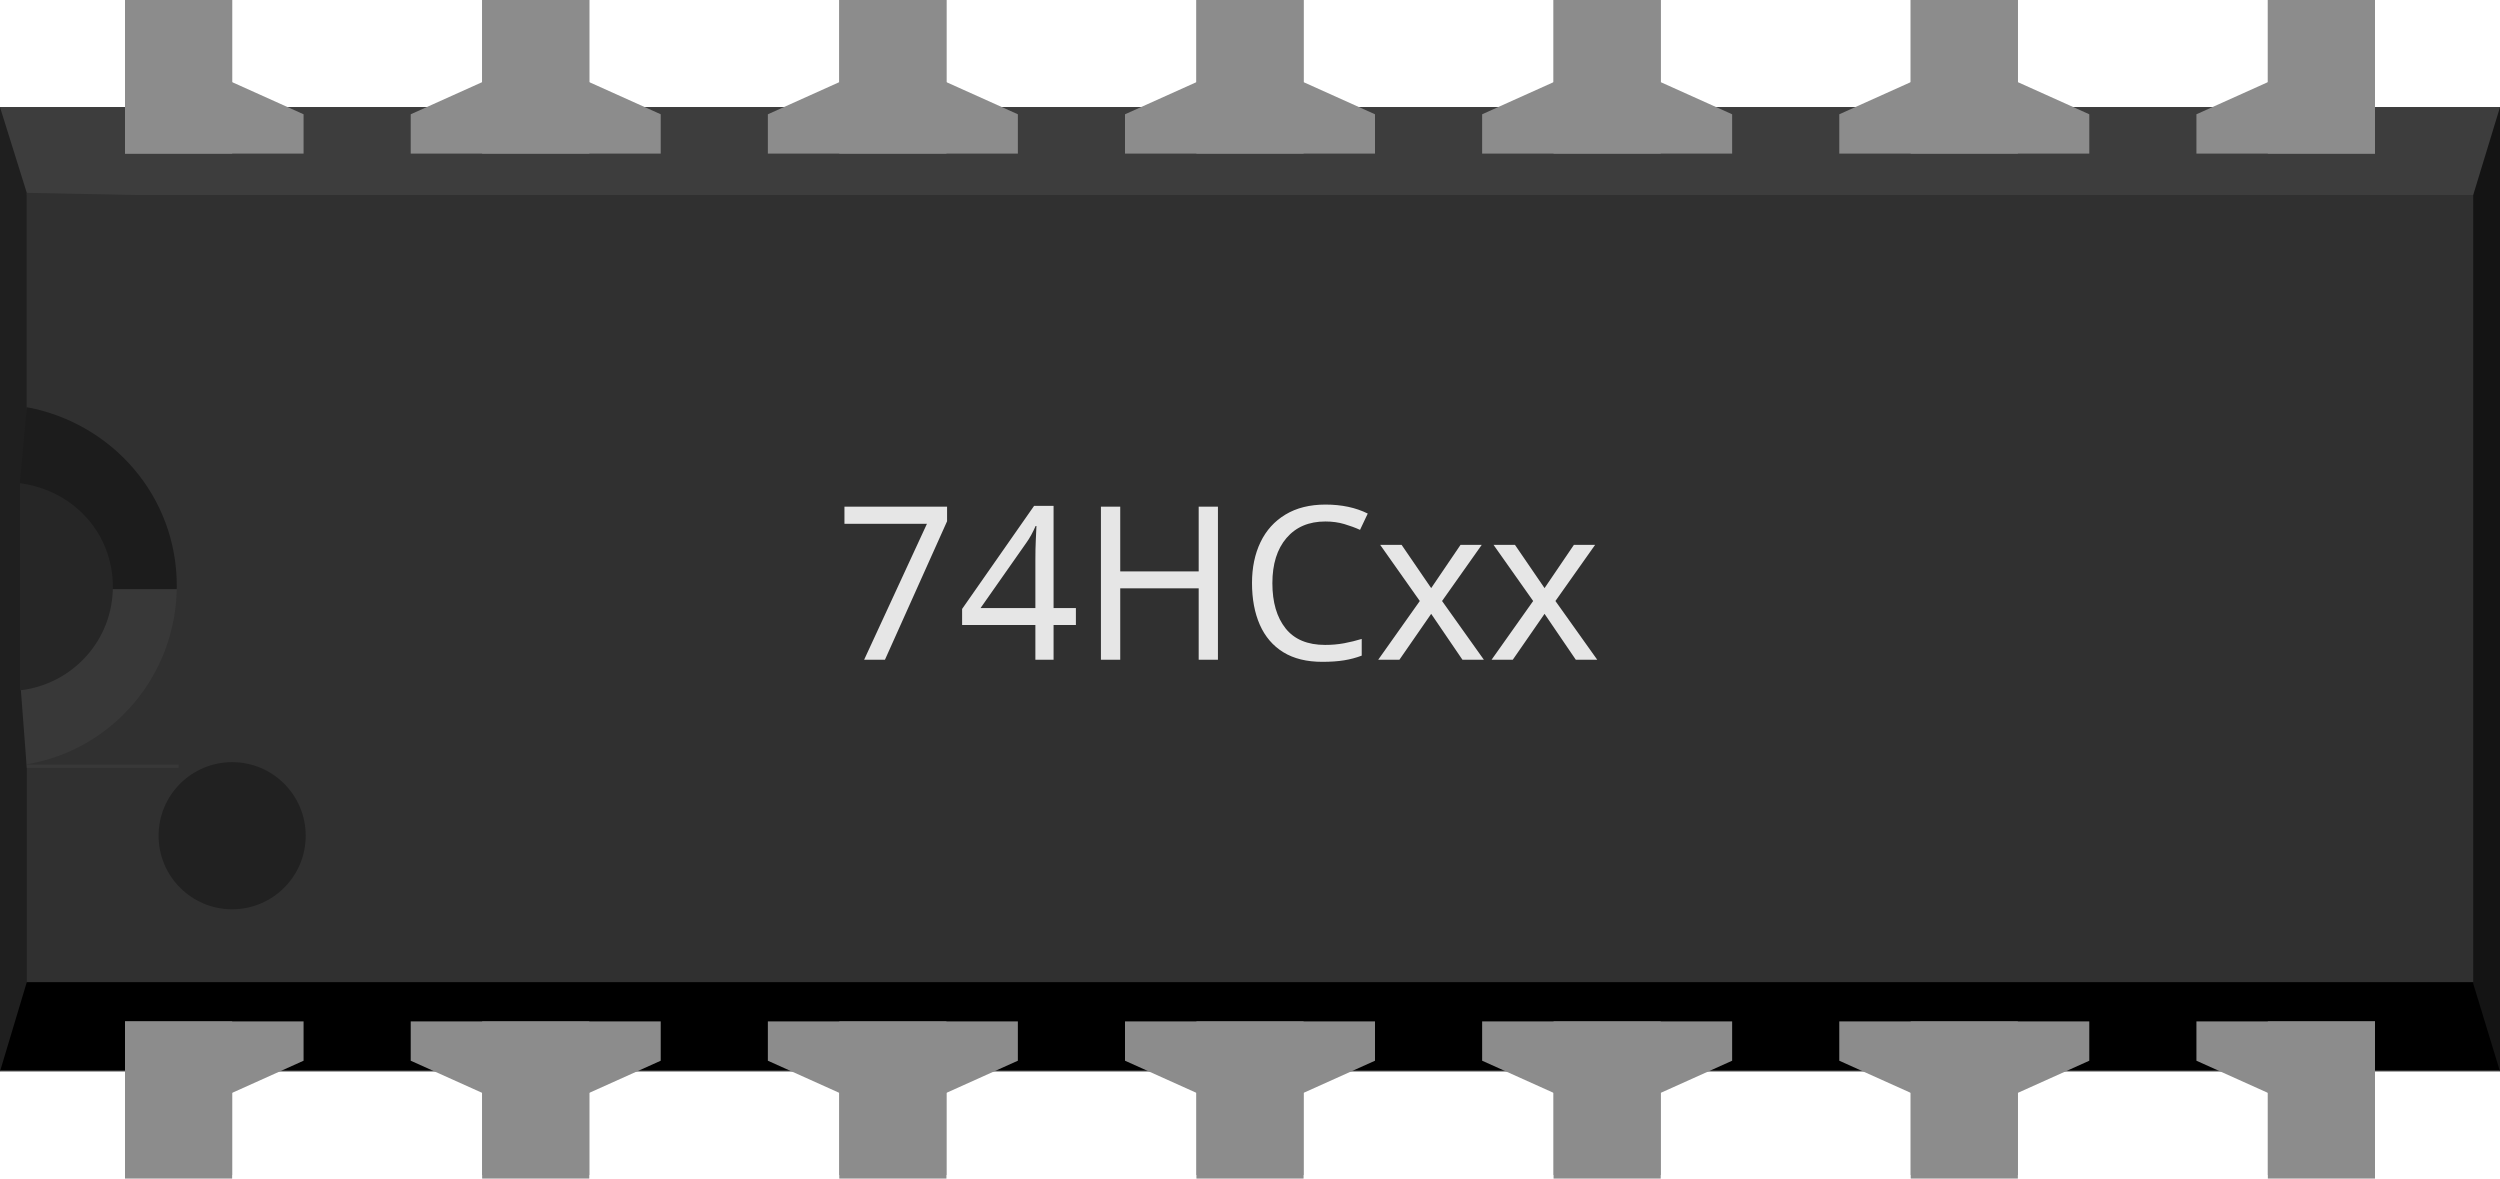
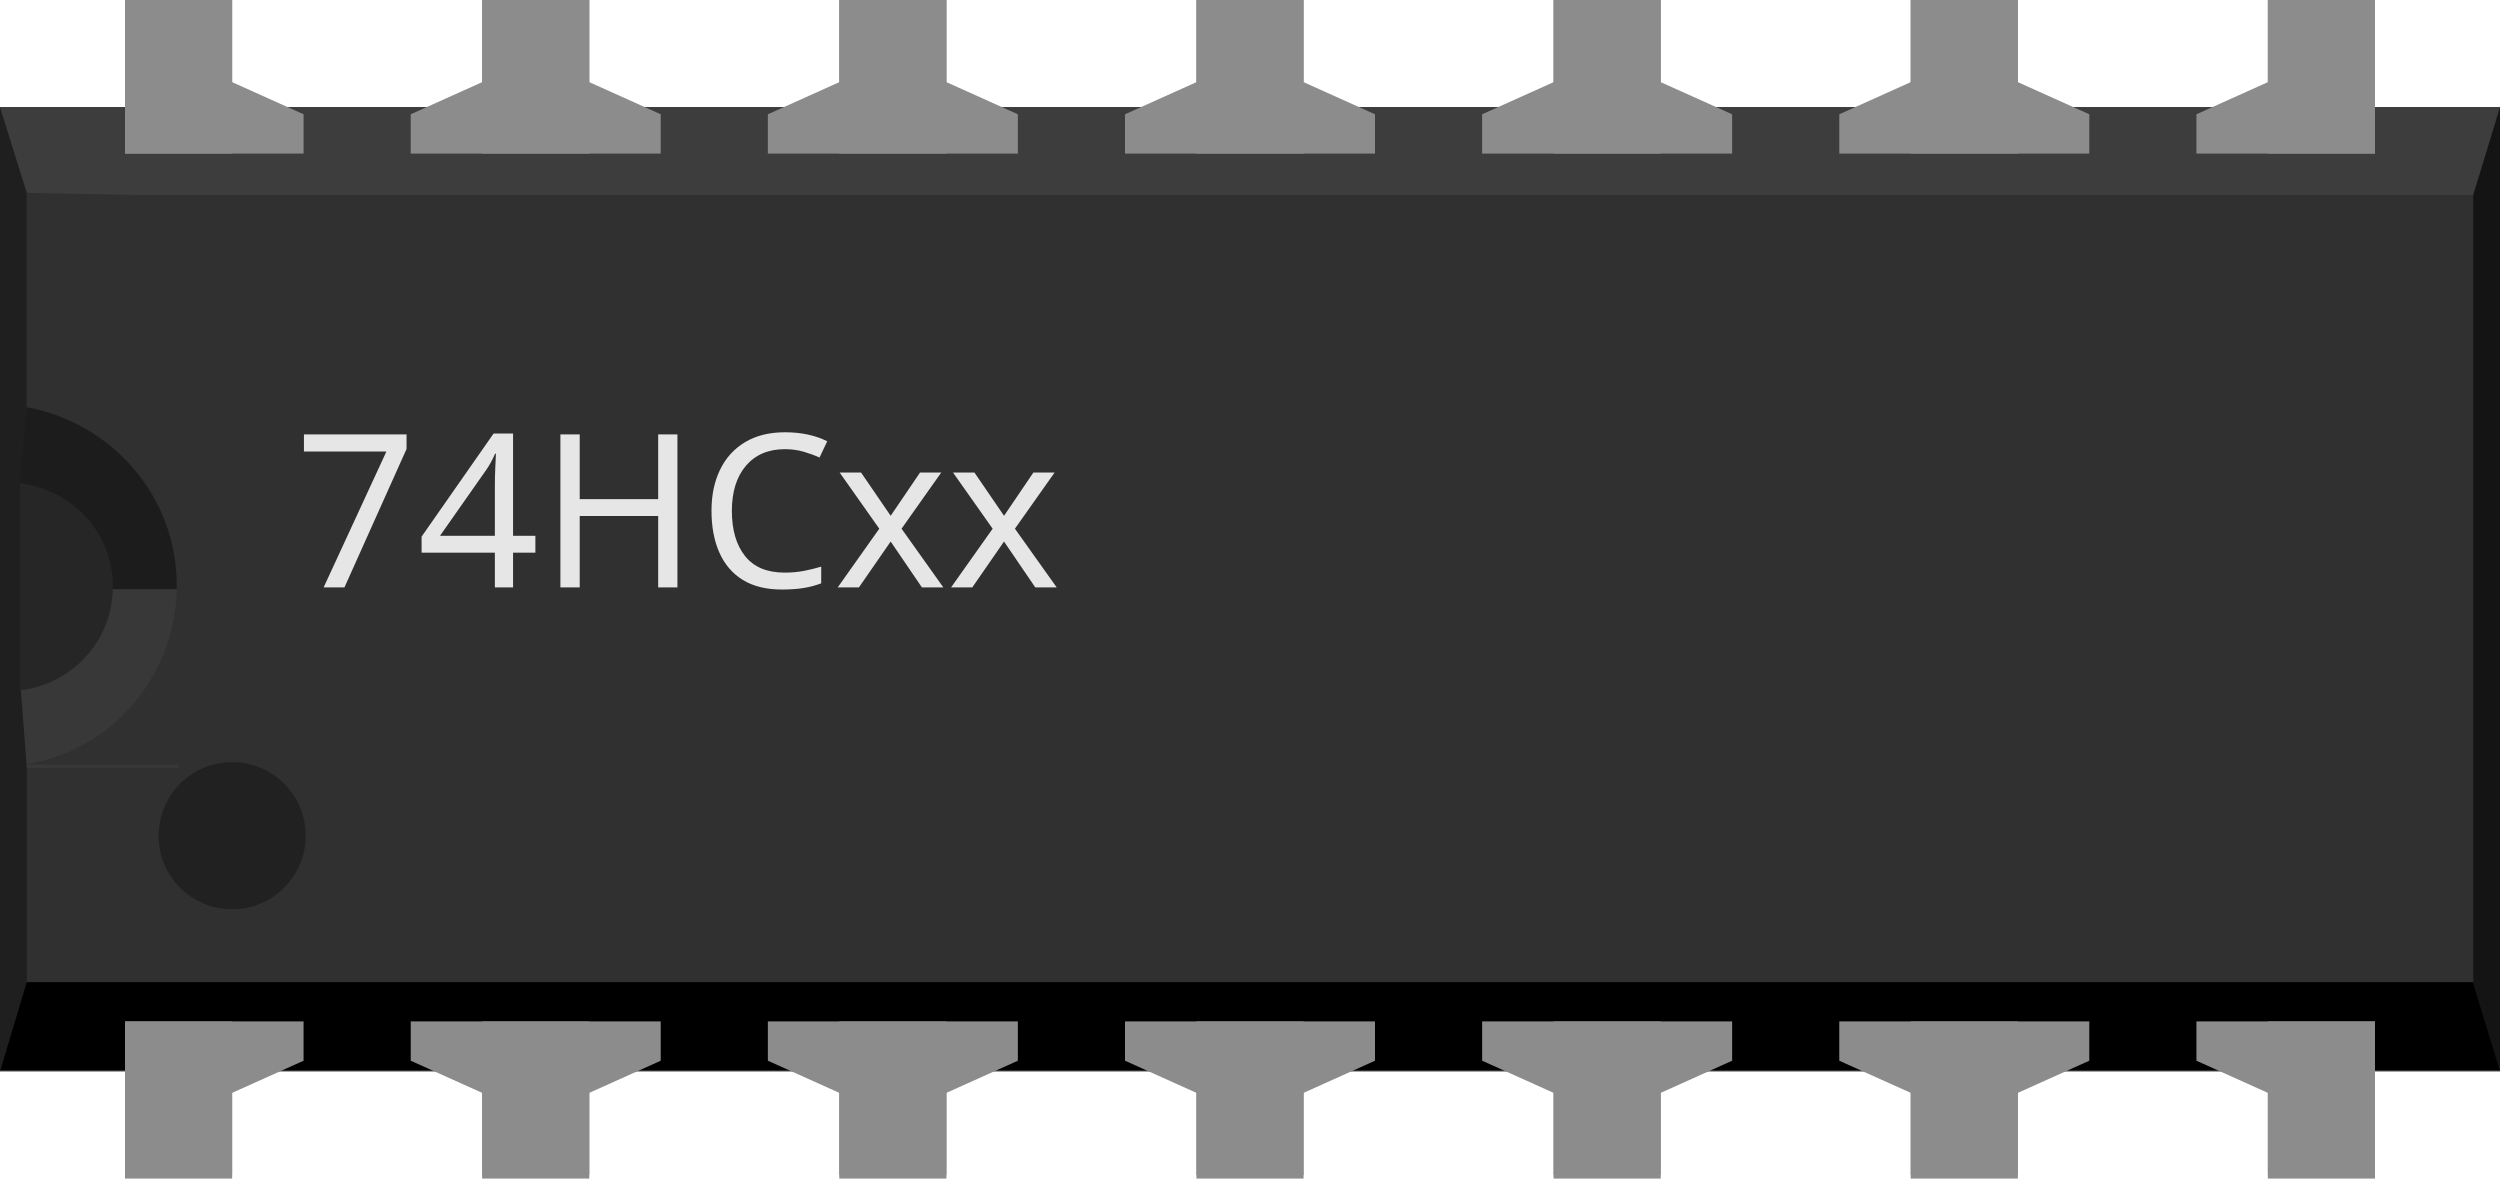
<svg xmlns="http://www.w3.org/2000/svg" version="1.2" id="svg2" width="0.7in" height="0.33in" viewBox="0 0 700 330">
  <defs id="defs74" />
  <g id="breadboard">
    <rect stroke-width="10" fill="#303030" id="middle" x="0" y="30" width="700" height="270" />
    <rect stroke-width="10" fill="#3d3d3d" id="top" x="0" y="30" width="700" height="24.6" />
    <rect stroke-width="10" fill="#000000" id="bottom" x="0" y="275" width="700" height="24.6" />
    <polygon fill="#141414" id="right" points="692.5,275.4 700,300 700,30 692.5,54.6 " />
    <polygon fill="#1f1f1f" id="left" points="7.5,275 0,300 0,30 7.5,54 " />
    <polygon fill="#1c1c1c" id="left-upper-rect" points="50,115 7.5,114 5.6,135 5.6,165 50,165 " />
    <polygon fill="#383838" id="left-lower-rect" points="7.5,215 50,215 50,165 5.6,165 5.6,190 " />
    <path stroke-width="10" fill="#262626" id="slot" d="m 5.6,135 v 58.3 c 14.7,-1.7 26,-14 26,-29 0,-15 -11,-27 -26,-29 z" />
    <path stroke-width="10" fill="#303030" id="cover" d="m 7.5,54 v 60 c 24,4.5 42,25 42,50 0,25 -18,46 -42,50 v 0.1 H 58 V 55 Z" />
    <circle stroke-width="10" fill="#212121" cx="65" cy="234" r="20.6" id="circle13" />
-     <text id="label" x="341.056" y="184.718" font-size="60px" font-family="OCRA" text-anchor="middle" fill="#e6e6e6">74HCxx</text>
+     <text id="label" x="82.461" y="164.47" font-size="60px" font-family="OCRA" text-anchor="middle" fill="#e6e6e6" style="text-align:start;text-anchor:start">74HCxx</text>
    <rect stroke-width="10" fill="#8c8c8c" id="connector0pin" x="35" y="286" width="30" height="43" />
    <rect stroke-width="10" fill="#8c8c8c" id="connector0terminal" x="35" y="300" width="30" height="30" />
    <polygon fill="#8c8c8c" points="35,286 35,306 65,306 85,297 85,286 " id="polygon18" />
    <rect stroke-width="10" fill="#8c8c8c" y="0" id="connector13pin" x="35" width="30" height="43" />
    <rect stroke-width="10" fill="#8c8c8c" y="0" id="connector13terminal" x="35" width="30" height="30" />
    <polygon fill="#8c8c8c" points="85,43 85,32 65,23 35,23 35,43 " id="polygon22" />
    <rect stroke-width="10" fill="#8c8c8c" id="connector6pin" x="635" y="286" width="30" height="43" />
    <rect stroke-width="10" fill="#8c8c8c" id="connector6terminal" x="635" y="300" width="30" height="30" />
    <polygon fill="#8c8c8c" points="615,286 615,297 635,306 665,306 665,286 " id="polygon26" />
    <rect stroke-width="10" fill="#8c8c8c" id="connector7pin" x="635" y="0" width="30" height="43" />
    <rect stroke-width="10" fill="#8c8c8c" id="connector7terminal" x="635" y="0" width="30" height="30" />
    <polygon fill="#8c8c8c" points="665,43 665,23 635,23 615,32 615,43 " id="polygon30" />
    <rect stroke-width="10" fill="#8c8c8c" id="connector12pin" x="135" y="0" width="30" height="43" />
    <rect stroke-width="10" fill="#8c8c8c" y="0" id="connector12terminal" x="135" width="30" height="30" />
    <polygon fill="#8c8c8c" points="115,32 115,43 185,43 185,32 165,23 135,23 " id="polygon34" />
    <rect stroke-width="10" fill="#8c8c8c" id="connector11pin" x="235" y="0" width="30" height="43" />
    <rect stroke-width="10" fill="#8c8c8c" y="0" id="connector11terminal" x="235" width="30" height="30" />
    <polygon fill="#8c8c8c" points="215,32 215,43 285,43 285,32 265,23 235,23 " id="polygon38" />
    <rect stroke-width="10" fill="#8c8c8c" id="connector10pin" x="335" y="0" width="30" height="43" />
    <rect stroke-width="10" fill="#8c8c8c" y="0" id="connector10terminal" x="335" width="30" height="30" />
    <polygon fill="#8c8c8c" points="315,32 315,43 385,43 385,32 365,23 335,23 " id="polygon42" />
    <rect stroke-width="10" fill="#8c8c8c" id="connector9pin" x="435" y="0" width="30" height="43" />
    <rect stroke-width="10" fill="#8c8c8c" y="0" id="connector9terminal" x="435" width="30" height="30" />
    <polygon fill="#8c8c8c" points="415,32 415,43 485,43 485,32 465,23 435,23 " id="polygon46" />
    <rect stroke-width="10" fill="#8c8c8c" id="connector8pin" x="535" y="0" width="30" height="43" />
    <rect stroke-width="10" fill="#8c8c8c" y="0" id="connector8terminal" x="535" width="30" height="30" />
    <polygon fill="#8c8c8c" points="515,32 515,43 585,43 585,32 565,23 535,23 " id="polygon50" />
    <rect stroke-width="10" fill="#8c8c8c" id="connector1pin" x="135" y="286" width="30" height="43" />
    <rect stroke-width="10" fill="#8c8c8c" id="connector1terminal" x="135" y="300" width="30" height="30" />
    <polygon fill="#8c8c8c" points="185,297 185,286 115,286 115,297 135,306 165,306 " id="polygon54" />
    <rect stroke-width="10" fill="#8c8c8c" id="connector2pin" x="235" y="286" width="30" height="43" />
    <rect stroke-width="10" fill="#8c8c8c" id="connector2terminal" x="235" y="300" width="30" height="30" />
    <polygon fill="#8c8c8c" points="285,297 285,286 215,286 215,297 235,306 265,306 " id="polygon58" />
    <rect stroke-width="10" fill="#8c8c8c" id="connector3pin" x="335" y="286" width="30" height="43" />
    <rect stroke-width="10" fill="#8c8c8c" id="connector3terminal" x="335" y="300" width="30" height="30" />
    <polygon fill="#8c8c8c" points="385,297 385,286 315,286 315,297 335,306 365,306 " id="polygon62" />
    <rect stroke-width="10" fill="#8c8c8c" id="connector4pin" x="435" y="286" width="30" height="43" />
    <rect stroke-width="10" fill="#8c8c8c" id="connector4terminal" x="435" y="300" width="30" height="30" />
    <polygon fill="#8c8c8c" points="485,297 485,286 415,286 415,297 435,306 465,306 " id="polygon66" />
    <rect stroke-width="10" fill="#8c8c8c" id="connector5pin" x="535" y="286" width="30" height="43" />
    <rect stroke-width="10" fill="#8c8c8c" id="connector5terminal" x="535" y="300" width="30" height="30" />
    <polygon fill="#8c8c8c" points="585,297 585,286 515,286 515,297 535,306 565,306 " id="polygon70" />
  </g>
</svg>
